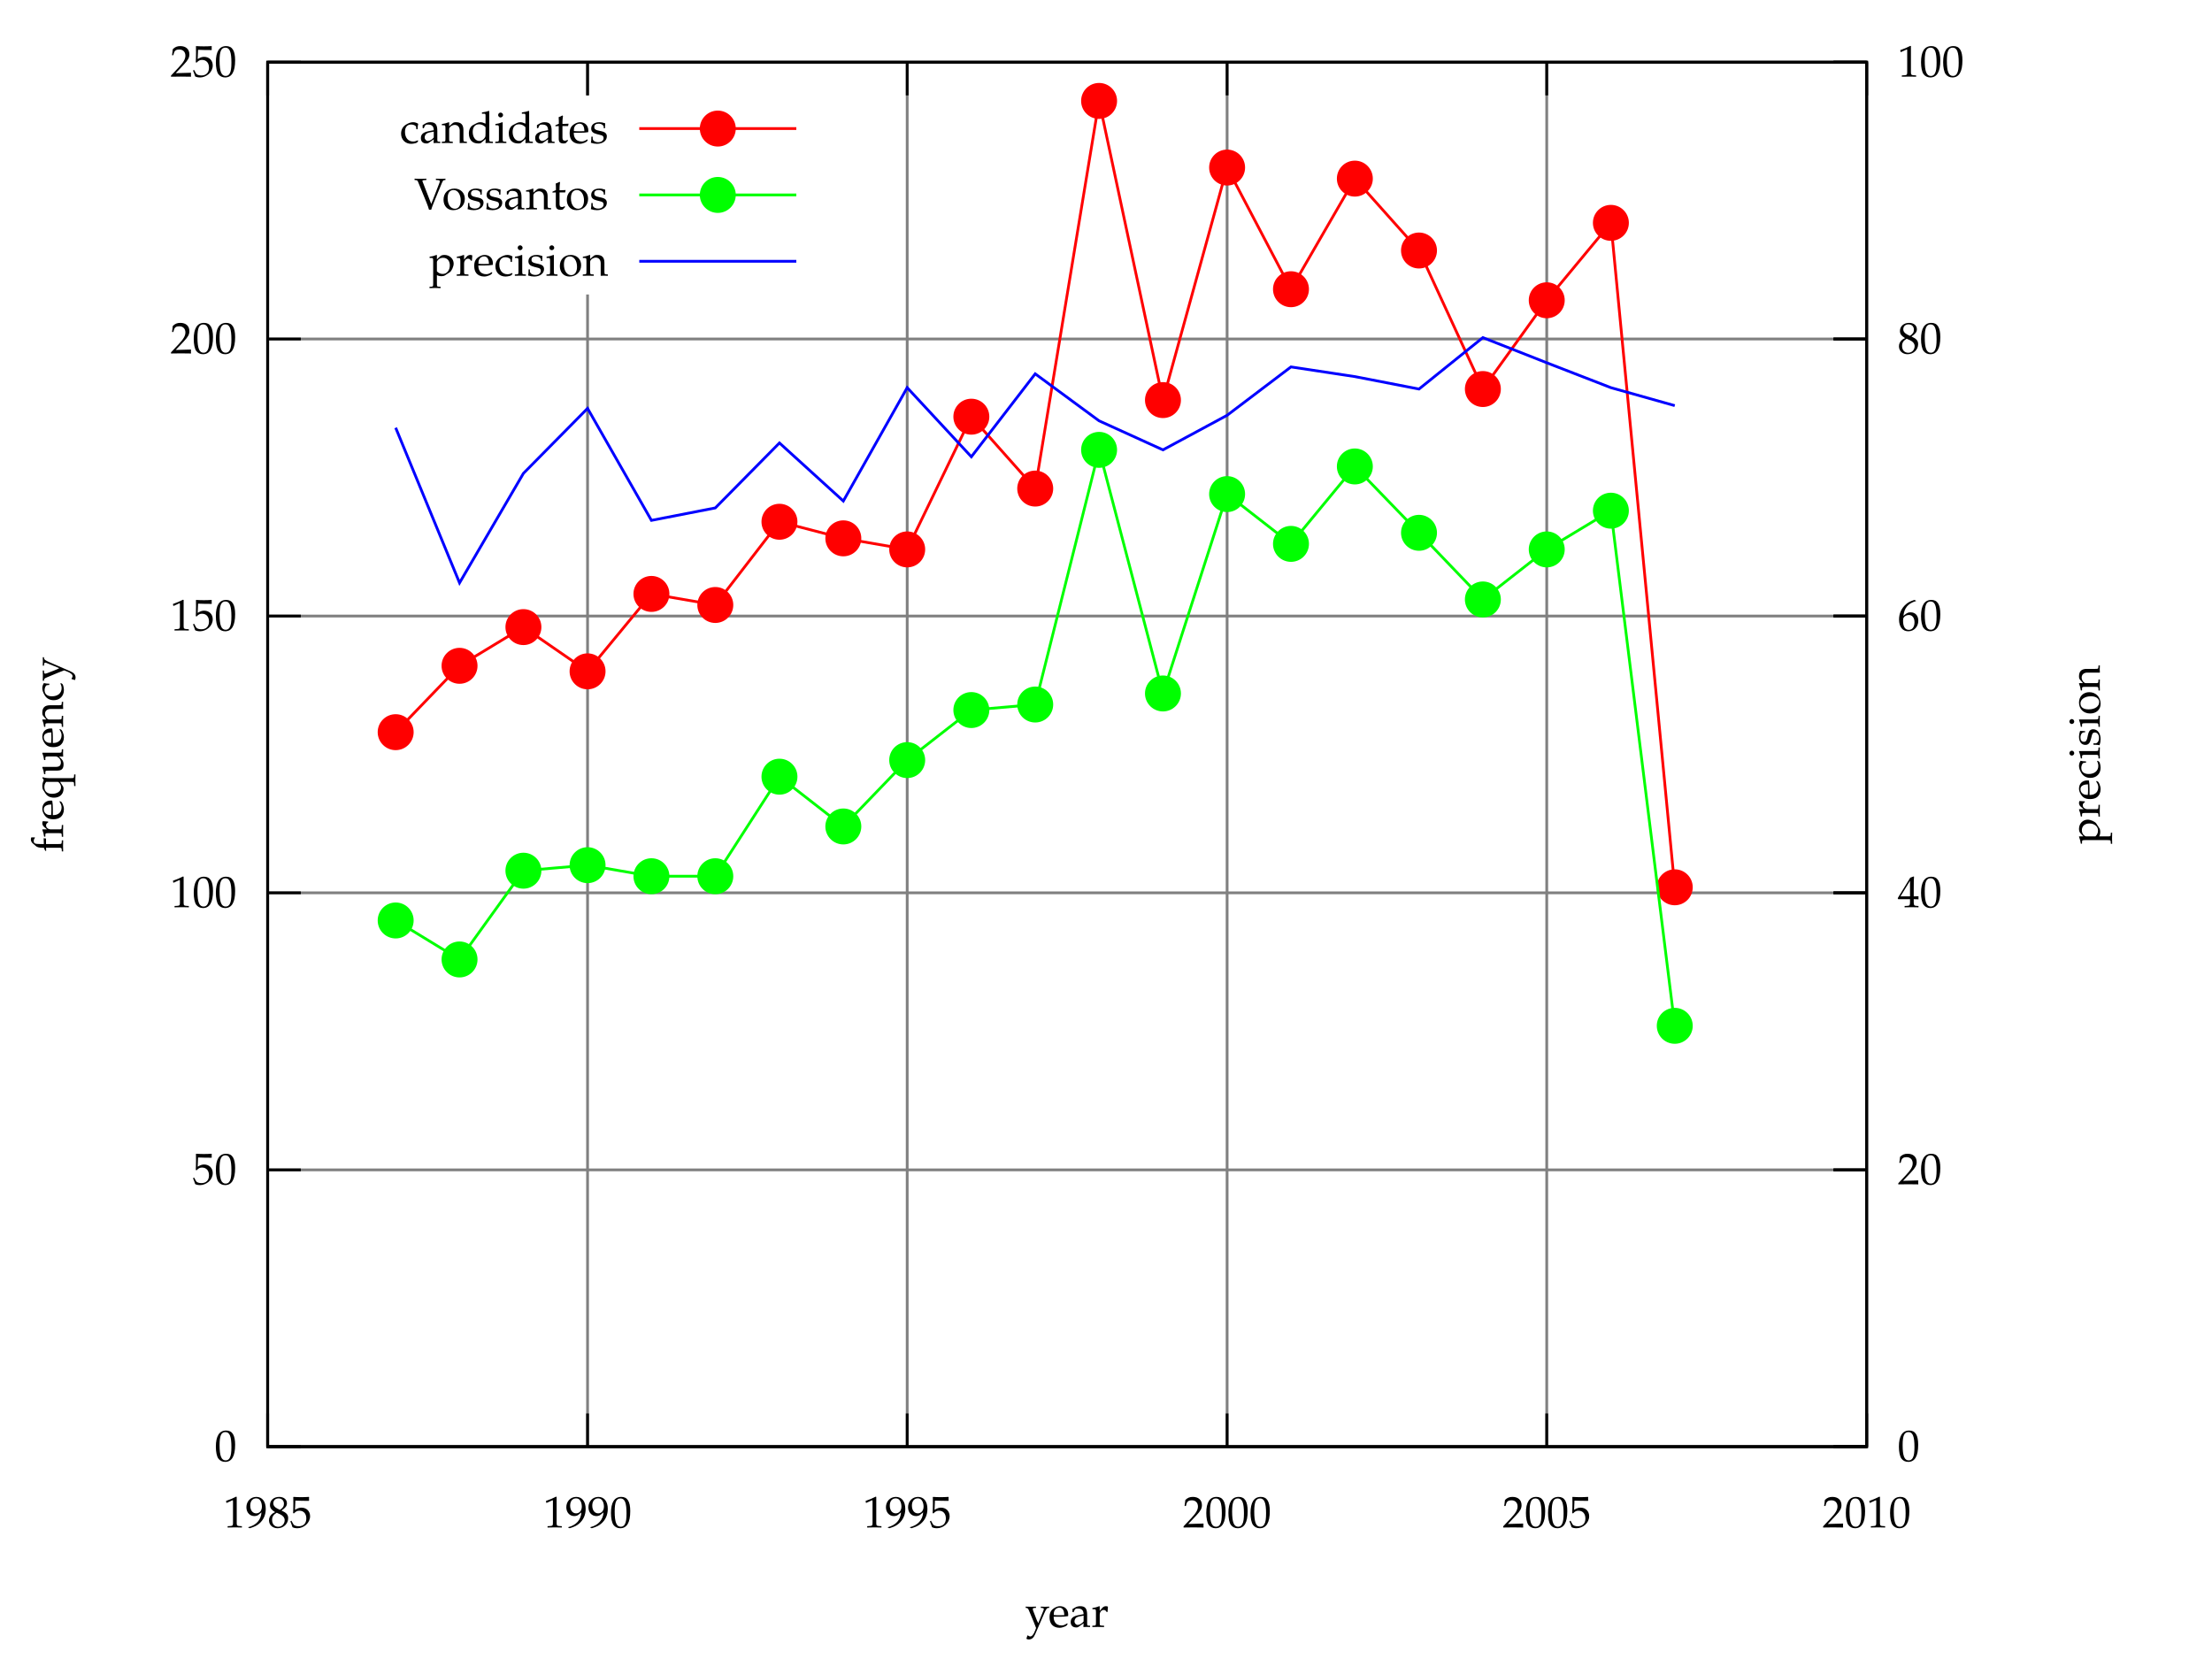
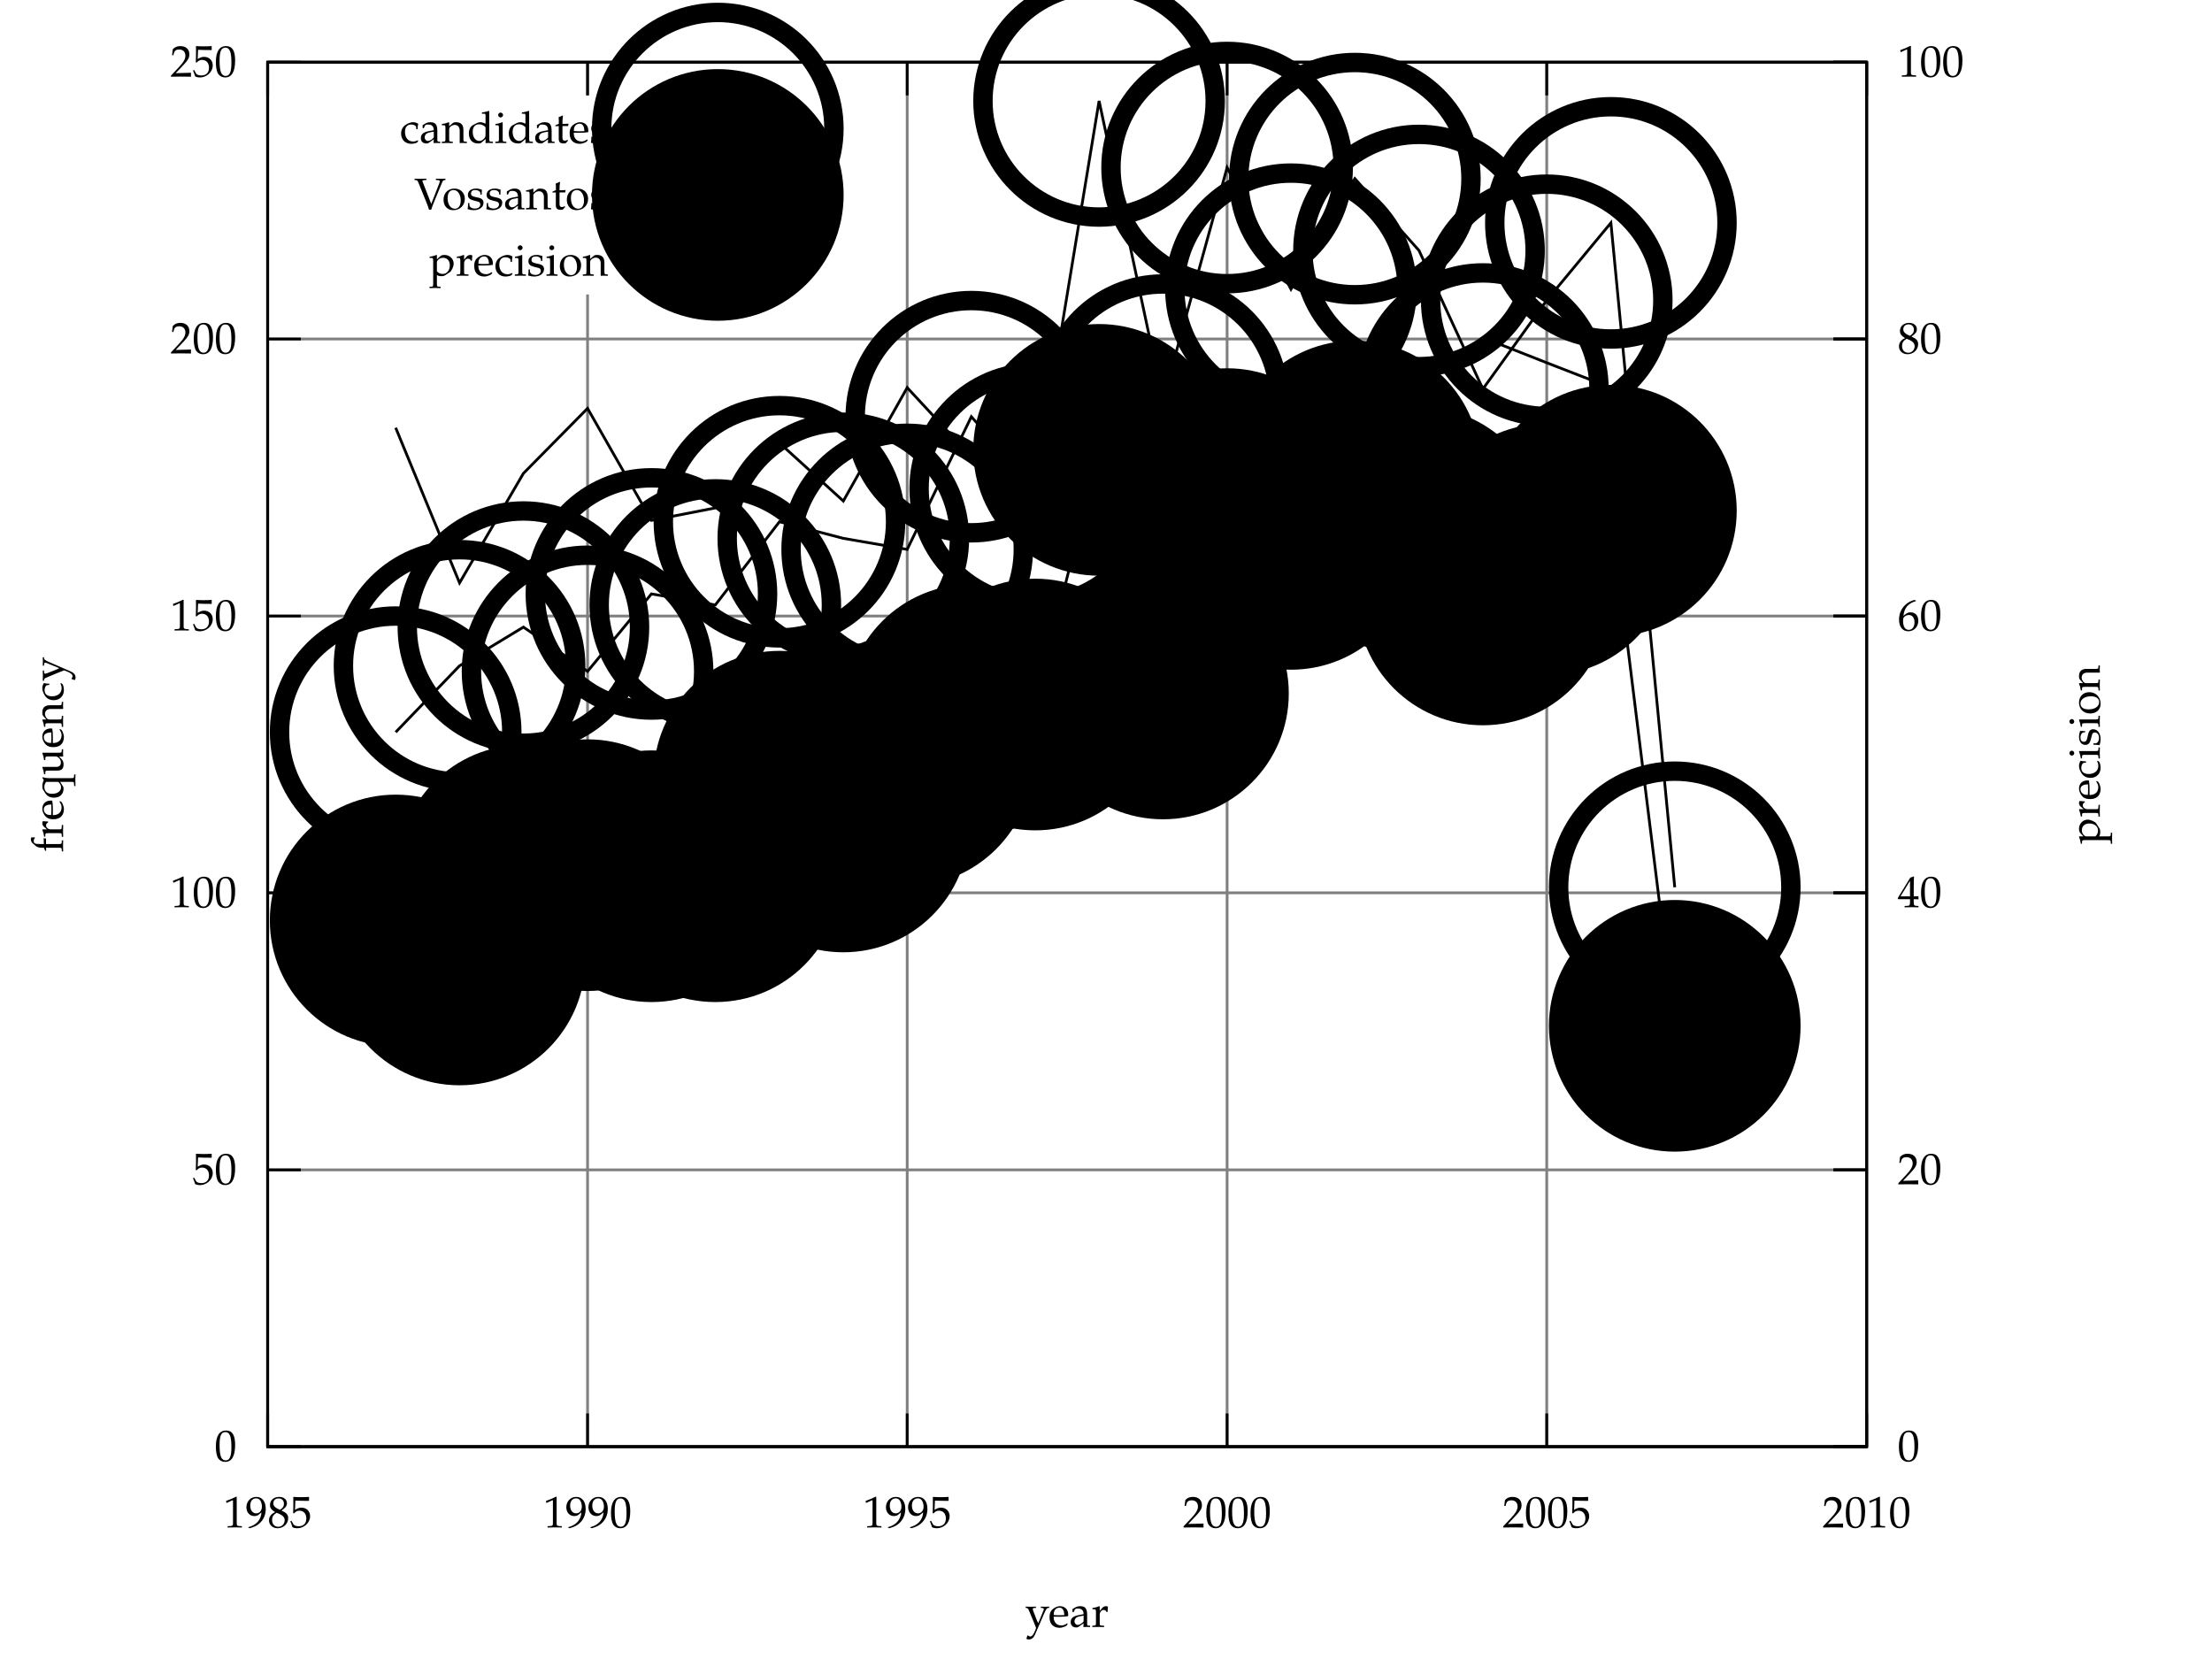
<svg xmlns="http://www.w3.org/2000/svg" xmlns:xlink="http://www.w3.org/1999/xlink" viewBox="0 0 800 600">
  <g id="gnuplot_canvas">
    <rect x="0" y="0" width="800" height="600" fill="none" />
    <defs>
      <circle id="gpDot" r="0.5" stroke-width="0.5" />
      <path id="gpPt0" stroke-width="0.167" stroke="currentColor" d="M-1,0 h2 M0,-1 v2" />
      <path id="gpPt1" stroke-width="0.167" stroke="currentColor" d="M-1,-1 L1,1 M1,-1 L-1,1" />
      <path id="gpPt2" stroke-width="0.167" stroke="currentColor" d="M-1,0 L1,0 M0,-1 L0,1 M-1,-1 L1,1 M-1,1 L1,-1" />
      <rect id="gpPt3" stroke-width="0.167" stroke="currentColor" x="-1" y="-1" width="2" height="2" />
      <rect id="gpPt4" stroke-width="0.167" stroke="currentColor" fill="currentColor" x="-1" y="-1" width="2" height="2" />
      <circle id="gpPt5" stroke-width="0.167" stroke="currentColor" cx="0" cy="0" r="1" />
      <use xlink:href="#gpPt5" id="gpPt6" fill="currentColor" stroke="none" />
      <path id="gpPt7" stroke-width="0.167" stroke="currentColor" d="M0,-1.33 L-1.33,0.67 L1.33,0.67 z" />
      <use xlink:href="#gpPt7" id="gpPt8" fill="currentColor" stroke="none" />
      <use xlink:href="#gpPt7" id="gpPt9" stroke="currentColor" transform="rotate(180)" />
      <use xlink:href="#gpPt9" id="gpPt10" fill="currentColor" stroke="none" />
      <use xlink:href="#gpPt3" id="gpPt11" stroke="currentColor" transform="rotate(45)" />
      <use xlink:href="#gpPt11" id="gpPt12" fill="currentColor" stroke="none" />
      <path id="gpPt13" stroke-width="0.167" stroke="currentColor" d="M0,1.330 L1.265,0.411 L0.782,-1.067 L-0.782,-1.076 L-1.265,0.411 z" />
      <use xlink:href="#gpPt13" id="gpPt14" fill="currentColor" stroke="none" />
      <filter id="textbox" filterUnits="objectBoundingBox" x="0" y="0" height="1" width="1">
        <feFlood flood-color="white" flood-opacity="1" result="bgnd" />
        <feComposite in="SourceGraphic" in2="bgnd" operator="atop" />
      </filter>
      <filter id="greybox" filterUnits="objectBoundingBox" x="0" y="0" height="1" width="1">
        <feFlood flood-color="lightgrey" flood-opacity="1" result="grey" />
        <feComposite in="SourceGraphic" in2="grey" operator="atop" />
      </filter>
    </defs>
    <g fill="none" color="white" stroke="black" stroke-width="1.00" stroke-linecap="butt" stroke-linejoin="miter">
</g>
    <g fill="none" color="black" stroke="currentColor" stroke-width="1.00" stroke-linecap="butt" stroke-linejoin="miter">
</g>
    <g fill="none" color="black" stroke="currentColor" stroke-width="1.00" stroke-linecap="butt" stroke-linejoin="miter">
      <path stroke="gray" class="gridline" d="M96.8,523.2 L675.1,523.2  " />
    </g>
    <g fill="none" color="black" stroke="currentColor" stroke-width="1.00" stroke-linecap="butt" stroke-linejoin="miter">
      <path stroke="black" d="M96.8,523.2 L108.8,523.2 M675.1,523.2 L663.1,523.2  " />
      <g transform="translate(85.6,528.4)" stroke="none" fill="black" font-family="Palatino Linotype, Book Antiqua, Palatino, FreeSerif, serif" font-size="16.00" text-anchor="end">
        <text>
          <tspan font-family="Palatino Linotype, Book Antiqua, Palatino, FreeSerif, serif"> 0</tspan>
        </text>
      </g>
    </g>
    <g fill="none" color="black" stroke="currentColor" stroke-width="1.00" stroke-linecap="butt" stroke-linejoin="miter">
</g>
    <g fill="none" color="black" stroke="currentColor" stroke-width="1.00" stroke-linecap="butt" stroke-linejoin="miter">
      <path stroke="gray" class="gridline" d="M96.8,423.1 L675.1,423.1  " />
    </g>
    <g fill="none" color="black" stroke="currentColor" stroke-width="1.00" stroke-linecap="butt" stroke-linejoin="miter">
      <path stroke="black" d="M96.8,423.1 L108.8,423.1 M675.1,423.1 L663.1,423.1  " />
      <g transform="translate(85.6,428.3)" stroke="none" fill="black" font-family="Palatino Linotype, Book Antiqua, Palatino, FreeSerif, serif" font-size="16.00" text-anchor="end">
        <text>
          <tspan font-family="Palatino Linotype, Book Antiqua, Palatino, FreeSerif, serif"> 50</tspan>
        </text>
      </g>
    </g>
    <g fill="none" color="black" stroke="currentColor" stroke-width="1.00" stroke-linecap="butt" stroke-linejoin="miter">
</g>
    <g fill="none" color="black" stroke="currentColor" stroke-width="1.00" stroke-linecap="butt" stroke-linejoin="miter">
      <path stroke="gray" class="gridline" d="M96.8,322.9 L675.1,322.9  " />
    </g>
    <g fill="none" color="black" stroke="currentColor" stroke-width="1.00" stroke-linecap="butt" stroke-linejoin="miter">
      <path stroke="black" d="M96.8,322.9 L108.8,322.9 M675.1,322.9 L663.1,322.9  " />
      <g transform="translate(85.6,328.1)" stroke="none" fill="black" font-family="Palatino Linotype, Book Antiqua, Palatino, FreeSerif, serif" font-size="16.00" text-anchor="end">
        <text>
          <tspan font-family="Palatino Linotype, Book Antiqua, Palatino, FreeSerif, serif"> 100</tspan>
        </text>
      </g>
    </g>
    <g fill="none" color="black" stroke="currentColor" stroke-width="1.00" stroke-linecap="butt" stroke-linejoin="miter">
</g>
    <g fill="none" color="black" stroke="currentColor" stroke-width="1.00" stroke-linecap="butt" stroke-linejoin="miter">
      <path stroke="gray" class="gridline" d="M96.8,222.8 L675.1,222.8  " />
    </g>
    <g fill="none" color="black" stroke="currentColor" stroke-width="1.00" stroke-linecap="butt" stroke-linejoin="miter">
      <path stroke="black" d="M96.8,222.8 L108.8,222.8 M675.1,222.8 L663.1,222.8  " />
      <g transform="translate(85.6,228.0)" stroke="none" fill="black" font-family="Palatino Linotype, Book Antiqua, Palatino, FreeSerif, serif" font-size="16.00" text-anchor="end">
        <text>
          <tspan font-family="Palatino Linotype, Book Antiqua, Palatino, FreeSerif, serif"> 150</tspan>
        </text>
      </g>
    </g>
    <g fill="none" color="black" stroke="currentColor" stroke-width="1.00" stroke-linecap="butt" stroke-linejoin="miter">
</g>
    <g fill="none" color="black" stroke="currentColor" stroke-width="1.00" stroke-linecap="butt" stroke-linejoin="miter">
      <path stroke="gray" class="gridline" d="M96.8,122.6 L675.1,122.6  " />
    </g>
    <g fill="none" color="black" stroke="currentColor" stroke-width="1.00" stroke-linecap="butt" stroke-linejoin="miter">
      <path stroke="black" d="M96.8,122.6 L108.8,122.6 M675.1,122.6 L663.1,122.6  " />
      <g transform="translate(85.6,127.8)" stroke="none" fill="black" font-family="Palatino Linotype, Book Antiqua, Palatino, FreeSerif, serif" font-size="16.00" text-anchor="end">
        <text>
          <tspan font-family="Palatino Linotype, Book Antiqua, Palatino, FreeSerif, serif"> 200</tspan>
        </text>
      </g>
    </g>
    <g fill="none" color="black" stroke="currentColor" stroke-width="1.00" stroke-linecap="butt" stroke-linejoin="miter">
</g>
    <g fill="none" color="black" stroke="currentColor" stroke-width="1.00" stroke-linecap="butt" stroke-linejoin="miter">
      <path stroke="gray" class="gridline" d="M96.8,22.5 L675.1,22.5  " />
    </g>
    <g fill="none" color="black" stroke="currentColor" stroke-width="1.00" stroke-linecap="butt" stroke-linejoin="miter">
      <path stroke="black" d="M96.8,22.5 L108.8,22.5 M675.1,22.5 L663.1,22.5  " />
      <g transform="translate(85.6,27.7)" stroke="none" fill="black" font-family="Palatino Linotype, Book Antiqua, Palatino, FreeSerif, serif" font-size="16.00" text-anchor="end">
        <text>
          <tspan font-family="Palatino Linotype, Book Antiqua, Palatino, FreeSerif, serif"> 250</tspan>
        </text>
      </g>
    </g>
    <g fill="none" color="black" stroke="currentColor" stroke-width="1.00" stroke-linecap="butt" stroke-linejoin="miter">
</g>
    <g fill="none" color="black" stroke="currentColor" stroke-width="1.00" stroke-linecap="butt" stroke-linejoin="miter">
      <path stroke="gray" class="gridline" d="M96.8,523.2 L96.8,22.5  " />
    </g>
    <g fill="none" color="black" stroke="currentColor" stroke-width="1.00" stroke-linecap="butt" stroke-linejoin="miter">
      <path stroke="black" d="M96.8,523.2 L96.8,511.2 M96.8,22.5 L96.8,34.5  " />
      <g transform="translate(96.8,552.4)" stroke="none" fill="black" font-family="Palatino Linotype, Book Antiqua, Palatino, FreeSerif, serif" font-size="16.00" text-anchor="middle">
        <text>
          <tspan font-family="Palatino Linotype, Book Antiqua, Palatino, FreeSerif, serif"> 1985</tspan>
        </text>
      </g>
    </g>
    <g fill="none" color="black" stroke="currentColor" stroke-width="1.00" stroke-linecap="butt" stroke-linejoin="miter">
</g>
    <g fill="none" color="black" stroke="currentColor" stroke-width="1.00" stroke-linecap="butt" stroke-linejoin="miter">
      <path stroke="gray" class="gridline" d="M212.5,523.2 L212.5,106.5 M212.5,34.5 L212.5,22.5  " />
    </g>
    <g fill="none" color="black" stroke="currentColor" stroke-width="1.00" stroke-linecap="butt" stroke-linejoin="miter">
      <path stroke="black" d="M212.5,523.2 L212.5,511.2 M212.5,22.5 L212.5,34.5  " />
      <g transform="translate(212.5,552.4)" stroke="none" fill="black" font-family="Palatino Linotype, Book Antiqua, Palatino, FreeSerif, serif" font-size="16.00" text-anchor="middle">
        <text>
          <tspan font-family="Palatino Linotype, Book Antiqua, Palatino, FreeSerif, serif"> 1990</tspan>
        </text>
      </g>
    </g>
    <g fill="none" color="black" stroke="currentColor" stroke-width="1.00" stroke-linecap="butt" stroke-linejoin="miter">
</g>
    <g fill="none" color="black" stroke="currentColor" stroke-width="1.00" stroke-linecap="butt" stroke-linejoin="miter">
      <path stroke="gray" class="gridline" d="M328.1,523.2 L328.1,22.5  " />
    </g>
    <g fill="none" color="black" stroke="currentColor" stroke-width="1.00" stroke-linecap="butt" stroke-linejoin="miter">
      <path stroke="black" d="M328.1,523.2 L328.1,511.2 M328.1,22.5 L328.1,34.5  " />
      <g transform="translate(328.1,552.4)" stroke="none" fill="black" font-family="Palatino Linotype, Book Antiqua, Palatino, FreeSerif, serif" font-size="16.00" text-anchor="middle">
        <text>
          <tspan font-family="Palatino Linotype, Book Antiqua, Palatino, FreeSerif, serif"> 1995</tspan>
        </text>
      </g>
    </g>
    <g fill="none" color="black" stroke="currentColor" stroke-width="1.00" stroke-linecap="butt" stroke-linejoin="miter">
</g>
    <g fill="none" color="black" stroke="currentColor" stroke-width="1.00" stroke-linecap="butt" stroke-linejoin="miter">
      <path stroke="gray" class="gridline" d="M443.8,523.2 L443.8,22.5  " />
    </g>
    <g fill="none" color="black" stroke="currentColor" stroke-width="1.00" stroke-linecap="butt" stroke-linejoin="miter">
      <path stroke="black" d="M443.8,523.2 L443.8,511.2 M443.8,22.5 L443.8,34.5  " />
      <g transform="translate(443.8,552.4)" stroke="none" fill="black" font-family="Palatino Linotype, Book Antiqua, Palatino, FreeSerif, serif" font-size="16.00" text-anchor="middle">
        <text>
          <tspan font-family="Palatino Linotype, Book Antiqua, Palatino, FreeSerif, serif"> 2000</tspan>
        </text>
      </g>
    </g>
    <g fill="none" color="black" stroke="currentColor" stroke-width="1.00" stroke-linecap="butt" stroke-linejoin="miter">
</g>
    <g fill="none" color="black" stroke="currentColor" stroke-width="1.00" stroke-linecap="butt" stroke-linejoin="miter">
      <path stroke="gray" class="gridline" d="M559.4,523.2 L559.4,22.5  " />
    </g>
    <g fill="none" color="black" stroke="currentColor" stroke-width="1.00" stroke-linecap="butt" stroke-linejoin="miter">
      <path stroke="black" d="M559.4,523.2 L559.4,511.2 M559.4,22.5 L559.4,34.5  " />
      <g transform="translate(559.4,552.4)" stroke="none" fill="black" font-family="Palatino Linotype, Book Antiqua, Palatino, FreeSerif, serif" font-size="16.00" text-anchor="middle">
        <text>
          <tspan font-family="Palatino Linotype, Book Antiqua, Palatino, FreeSerif, serif"> 2005</tspan>
        </text>
      </g>
    </g>
    <g fill="none" color="black" stroke="currentColor" stroke-width="1.00" stroke-linecap="butt" stroke-linejoin="miter">
</g>
    <g fill="none" color="black" stroke="currentColor" stroke-width="1.00" stroke-linecap="butt" stroke-linejoin="miter">
      <path stroke="gray" class="gridline" d="M675.1,523.2 L675.1,22.5  " />
    </g>
    <g fill="none" color="black" stroke="currentColor" stroke-width="1.00" stroke-linecap="butt" stroke-linejoin="miter">
      <path stroke="black" d="M675.1,523.2 L675.1,511.2 M675.1,22.5 L675.1,34.5  " />
      <g transform="translate(675.1,552.4)" stroke="none" fill="black" font-family="Palatino Linotype, Book Antiqua, Palatino, FreeSerif, serif" font-size="16.00" text-anchor="middle">
        <text>
          <tspan font-family="Palatino Linotype, Book Antiqua, Palatino, FreeSerif, serif"> 2010</tspan>
        </text>
      </g>
    </g>
    <g fill="none" color="black" stroke="currentColor" stroke-width="1.00" stroke-linecap="butt" stroke-linejoin="miter">
      <path stroke="black" d="M675.1,523.2 L663.1,523.2  " />
      <g transform="translate(686.3,528.4)" stroke="none" fill="black" font-family="Palatino Linotype, Book Antiqua, Palatino, FreeSerif, serif" font-size="16.00" text-anchor="start">
        <text>
          <tspan font-family="Palatino Linotype, Book Antiqua, Palatino, FreeSerif, serif"> 0</tspan>
        </text>
      </g>
    </g>
    <g fill="none" color="black" stroke="currentColor" stroke-width="1.00" stroke-linecap="butt" stroke-linejoin="miter">
      <path stroke="black" d="M675.1,423.1 L663.1,423.1  " />
      <g transform="translate(686.3,428.3)" stroke="none" fill="black" font-family="Palatino Linotype, Book Antiqua, Palatino, FreeSerif, serif" font-size="16.00" text-anchor="start">
        <text>
          <tspan font-family="Palatino Linotype, Book Antiqua, Palatino, FreeSerif, serif"> 20</tspan>
        </text>
      </g>
    </g>
    <g fill="none" color="black" stroke="currentColor" stroke-width="1.00" stroke-linecap="butt" stroke-linejoin="miter">
      <path stroke="black" d="M675.1,322.9 L663.1,322.9  " />
      <g transform="translate(686.3,328.1)" stroke="none" fill="black" font-family="Palatino Linotype, Book Antiqua, Palatino, FreeSerif, serif" font-size="16.00" text-anchor="start">
        <text>
          <tspan font-family="Palatino Linotype, Book Antiqua, Palatino, FreeSerif, serif"> 40</tspan>
        </text>
      </g>
    </g>
    <g fill="none" color="black" stroke="currentColor" stroke-width="1.00" stroke-linecap="butt" stroke-linejoin="miter">
      <path stroke="black" d="M675.1,222.8 L663.1,222.8  " />
      <g transform="translate(686.3,228.0)" stroke="none" fill="black" font-family="Palatino Linotype, Book Antiqua, Palatino, FreeSerif, serif" font-size="16.00" text-anchor="start">
        <text>
          <tspan font-family="Palatino Linotype, Book Antiqua, Palatino, FreeSerif, serif"> 60</tspan>
        </text>
      </g>
    </g>
    <g fill="none" color="black" stroke="currentColor" stroke-width="1.00" stroke-linecap="butt" stroke-linejoin="miter">
      <path stroke="black" d="M675.1,122.6 L663.1,122.6  " />
      <g transform="translate(686.3,127.8)" stroke="none" fill="black" font-family="Palatino Linotype, Book Antiqua, Palatino, FreeSerif, serif" font-size="16.00" text-anchor="start">
        <text>
          <tspan font-family="Palatino Linotype, Book Antiqua, Palatino, FreeSerif, serif"> 80</tspan>
        </text>
      </g>
    </g>
    <g fill="none" color="black" stroke="currentColor" stroke-width="1.00" stroke-linecap="butt" stroke-linejoin="miter">
      <path stroke="black" d="M675.1,22.5 L663.1,22.5  " />
      <g transform="translate(686.3,27.7)" stroke="none" fill="black" font-family="Palatino Linotype, Book Antiqua, Palatino, FreeSerif, serif" font-size="16.00" text-anchor="start">
        <text>
          <tspan font-family="Palatino Linotype, Book Antiqua, Palatino, FreeSerif, serif"> 100</tspan>
        </text>
      </g>
    </g>
    <g fill="none" color="black" stroke="currentColor" stroke-width="1.00" stroke-linecap="butt" stroke-linejoin="miter">
</g>
    <g fill="none" color="black" stroke="currentColor" stroke-width="1.00" stroke-linecap="butt" stroke-linejoin="miter">
      <path stroke="black" d="M96.8,22.5 L96.8,523.2 L675.1,523.2 L675.1,22.5 L96.8,22.5 Z  " />
    </g>
    <g fill="none" color="black" stroke="currentColor" stroke-width="1.00" stroke-linecap="butt" stroke-linejoin="miter">
      <g transform="translate(22.8,272.9) rotate(270)" stroke="none" fill="black" font-family="Palatino Linotype, Book Antiqua, Palatino, FreeSerif, serif" font-size="16.00" text-anchor="middle">
        <text>
          <tspan font-family="Palatino Linotype, Book Antiqua, Palatino, FreeSerif, serif">frequency</tspan>
        </text>
      </g>
    </g>
    <g fill="none" color="black" stroke="currentColor" stroke-width="1.00" stroke-linecap="butt" stroke-linejoin="miter">
      <g transform="translate(759.4,272.9) rotate(270)" stroke="none" fill="black" font-family="Palatino Linotype, Book Antiqua, Palatino, FreeSerif, serif" font-size="16.00" text-anchor="middle">
        <text>
          <tspan font-family="Palatino Linotype, Book Antiqua, Palatino, FreeSerif, serif">precision</tspan>
        </text>
      </g>
    </g>
    <g fill="none" color="black" stroke="currentColor" stroke-width="1.00" stroke-linecap="butt" stroke-linejoin="miter">
      <g transform="translate(385.9,588.4)" stroke="none" fill="black" font-family="Palatino Linotype, Book Antiqua, Palatino, FreeSerif, serif" font-size="16.00" text-anchor="middle">
        <text>
          <tspan font-family="Palatino Linotype, Book Antiqua, Palatino, FreeSerif, serif">year</tspan>
        </text>
      </g>
    </g>
    <g fill="none" color="black" stroke="currentColor" stroke-width="1.00" stroke-linecap="butt" stroke-linejoin="miter">
</g>
    <g id="gnuplot_plot_1">
      <g fill="none" color="black" stroke="currentColor" stroke-width="1.00" stroke-linecap="butt" stroke-linejoin="miter">
        <g transform="translate(220.0,51.7)" stroke="none" fill="black" font-family="Palatino Linotype, Book Antiqua, Palatino, FreeSerif, serif" font-size="16.00" text-anchor="end">
          <text>
            <tspan font-family="Palatino Linotype, Book Antiqua, Palatino, FreeSerif, serif">candidates</tspan>
          </text>
        </g>
      </g>
      <g fill="none" color="black" stroke="currentColor" stroke-width="1.00" stroke-linecap="butt" stroke-linejoin="miter">
-         <path stroke="rgb(255,   0,   0)" d="M231.2,46.5 L288.0,46.5 M143.1,264.8 L166.2,240.8 L189.3,226.8 L212.5,242.8 L235.6,214.8 L258.7,218.8   L281.9,188.7 L305.0,194.7 L328.1,198.7 L351.3,150.7 L374.4,176.7 L397.5,36.5 L420.6,144.7 L443.8,60.6   L466.9,104.6 L490.0,64.6 L513.2,90.6 L536.3,140.7 L559.4,108.6 L582.6,80.6 L605.7,320.9  " />
-         <use xlink:href="#gpPt6" transform="translate(143.1,264.8) scale(6.00)" color="rgb(255,   0,   0)" />
-         <use xlink:href="#gpPt6" transform="translate(166.2,240.8) scale(6.00)" color="rgb(255,   0,   0)" />
-         <use xlink:href="#gpPt6" transform="translate(189.3,226.8) scale(6.00)" color="rgb(255,   0,   0)" />
-         <use xlink:href="#gpPt6" transform="translate(212.5,242.8) scale(6.00)" color="rgb(255,   0,   0)" />
-         <use xlink:href="#gpPt6" transform="translate(235.6,214.8) scale(6.00)" color="rgb(255,   0,   0)" />
-         <use xlink:href="#gpPt6" transform="translate(258.7,218.8) scale(6.00)" color="rgb(255,   0,   0)" />
-         <use xlink:href="#gpPt6" transform="translate(281.9,188.7) scale(6.00)" color="rgb(255,   0,   0)" />
-         <use xlink:href="#gpPt6" transform="translate(305.0,194.7) scale(6.00)" color="rgb(255,   0,   0)" />
-         <use xlink:href="#gpPt6" transform="translate(328.1,198.7) scale(6.00)" color="rgb(255,   0,   0)" />
-         <use xlink:href="#gpPt6" transform="translate(351.3,150.7) scale(6.00)" color="rgb(255,   0,   0)" />
-         <use xlink:href="#gpPt6" transform="translate(374.4,176.7) scale(6.00)" color="rgb(255,   0,   0)" />
-         <use xlink:href="#gpPt6" transform="translate(397.5,36.5) scale(6.00)" color="rgb(255,   0,   0)" />
-         <use xlink:href="#gpPt6" transform="translate(420.6,144.7) scale(6.00)" color="rgb(255,   0,   0)" />
-         <use xlink:href="#gpPt6" transform="translate(443.8,60.6) scale(6.00)" color="rgb(255,   0,   0)" />
-         <use xlink:href="#gpPt6" transform="translate(466.9,104.6) scale(6.00)" color="rgb(255,   0,   0)" />
-         <use xlink:href="#gpPt6" transform="translate(490.0,64.6) scale(6.00)" color="rgb(255,   0,   0)" />
-         <use xlink:href="#gpPt6" transform="translate(513.2,90.6) scale(6.00)" color="rgb(255,   0,   0)" />
-         <use xlink:href="#gpPt6" transform="translate(536.3,140.7) scale(6.00)" color="rgb(255,   0,   0)" />
-         <use xlink:href="#gpPt6" transform="translate(559.4,108.6) scale(6.00)" color="rgb(255,   0,   0)" />
-         <use xlink:href="#gpPt6" transform="translate(582.6,80.6) scale(6.00)" color="rgb(255,   0,   0)" />
-         <use xlink:href="#gpPt6" transform="translate(605.7,320.9) scale(6.00)" color="rgb(255,   0,   0)" />
-         <use xlink:href="#gpPt6" transform="translate(259.6,46.5) scale(6.00)" color="rgb(255,   0,   0)" />
+         <path stroke="rgb(  0,   0,   0)" d="M231.2,46.5 L288.0,46.5 M143.1,264.8 L166.2,240.8 L189.3,226.8 L212.5,242.8 L235.6,214.8 L258.7,218.8   L281.9,188.7 L305.0,194.7 L328.1,198.7 L351.3,150.7 L374.4,176.7 L397.5,36.5 L420.6,144.7 L443.8,60.6   L466.9,104.6 L490.0,64.6 L513.2,90.6 L536.3,140.7 L559.4,108.6 L582.6,80.6 L605.7,320.9  " />
+         <use xlink:href="#gpPt5" transform="translate(143.1,264.8) scale(42.00)" color="rgb(  0,   0,   0)" />
+         <use xlink:href="#gpPt5" transform="translate(166.2,240.8) scale(42.00)" color="rgb(  0,   0,   0)" />
+         <use xlink:href="#gpPt5" transform="translate(189.3,226.8) scale(42.00)" color="rgb(  0,   0,   0)" />
+         <use xlink:href="#gpPt5" transform="translate(212.5,242.8) scale(42.00)" color="rgb(  0,   0,   0)" />
+         <use xlink:href="#gpPt5" transform="translate(235.6,214.8) scale(42.00)" color="rgb(  0,   0,   0)" />
+         <use xlink:href="#gpPt5" transform="translate(258.7,218.8) scale(42.00)" color="rgb(  0,   0,   0)" />
+         <use xlink:href="#gpPt5" transform="translate(281.9,188.7) scale(42.00)" color="rgb(  0,   0,   0)" />
+         <use xlink:href="#gpPt5" transform="translate(305.0,194.7) scale(42.00)" color="rgb(  0,   0,   0)" />
+         <use xlink:href="#gpPt5" transform="translate(328.1,198.7) scale(42.00)" color="rgb(  0,   0,   0)" />
+         <use xlink:href="#gpPt5" transform="translate(351.3,150.7) scale(42.00)" color="rgb(  0,   0,   0)" />
+         <use xlink:href="#gpPt5" transform="translate(374.4,176.7) scale(42.00)" color="rgb(  0,   0,   0)" />
+         <use xlink:href="#gpPt5" transform="translate(397.5,36.5) scale(42.00)" color="rgb(  0,   0,   0)" />
+         <use xlink:href="#gpPt5" transform="translate(420.6,144.7) scale(42.00)" color="rgb(  0,   0,   0)" />
+         <use xlink:href="#gpPt5" transform="translate(443.8,60.6) scale(42.00)" color="rgb(  0,   0,   0)" />
+         <use xlink:href="#gpPt5" transform="translate(466.9,104.6) scale(42.00)" color="rgb(  0,   0,   0)" />
+         <use xlink:href="#gpPt5" transform="translate(490.0,64.6) scale(42.00)" color="rgb(  0,   0,   0)" />
+         <use xlink:href="#gpPt5" transform="translate(513.2,90.6) scale(42.00)" color="rgb(  0,   0,   0)" />
+         <use xlink:href="#gpPt5" transform="translate(536.3,140.7) scale(42.00)" color="rgb(  0,   0,   0)" />
+         <use xlink:href="#gpPt5" transform="translate(559.4,108.6) scale(42.00)" color="rgb(  0,   0,   0)" />
+         <use xlink:href="#gpPt5" transform="translate(582.6,80.6) scale(42.00)" color="rgb(  0,   0,   0)" />
+         <use xlink:href="#gpPt5" transform="translate(605.7,320.9) scale(42.00)" color="rgb(  0,   0,   0)" />
+         <use xlink:href="#gpPt5" transform="translate(259.6,46.5) scale(42.00)" color="rgb(  0,   0,   0)" />
      </g>
    </g>
    <g id="gnuplot_plot_2">
      <g fill="none" color="black" stroke="currentColor" stroke-width="1.00" stroke-linecap="butt" stroke-linejoin="miter">
        <g transform="translate(220.0,75.7)" stroke="none" fill="black" font-family="Palatino Linotype, Book Antiqua, Palatino, FreeSerif, serif" font-size="16.00" text-anchor="end">
          <text>
            <tspan font-family="Palatino Linotype, Book Antiqua, Palatino, FreeSerif, serif">Vossantos</tspan>
          </text>
        </g>
      </g>
      <g fill="none" color="black" stroke="currentColor" stroke-width="1.00" stroke-linecap="butt" stroke-linejoin="miter">
-         <path stroke="rgb(  0, 255,   0)" d="M231.2,70.5 L288.0,70.5 M143.1,332.9 L166.2,347.0 L189.3,314.9 L212.5,312.9 L235.6,316.9 L258.7,316.9   L281.9,280.9 L305.0,298.9 L328.1,274.9 L351.3,256.8 L374.4,254.8 L397.5,162.7 L420.6,250.8 L443.8,178.7   L466.9,196.7 L490.0,168.7 L513.2,192.7 L536.3,216.8 L559.4,198.7 L582.6,184.7 L605.7,371.0  " />
-         <use xlink:href="#gpPt6" transform="translate(143.1,332.9) scale(6.00)" color="rgb(  0, 255,   0)" />
-         <use xlink:href="#gpPt6" transform="translate(166.2,347.0) scale(6.00)" color="rgb(  0, 255,   0)" />
-         <use xlink:href="#gpPt6" transform="translate(189.3,314.9) scale(6.00)" color="rgb(  0, 255,   0)" />
-         <use xlink:href="#gpPt6" transform="translate(212.5,312.9) scale(6.00)" color="rgb(  0, 255,   0)" />
-         <use xlink:href="#gpPt6" transform="translate(235.6,316.9) scale(6.00)" color="rgb(  0, 255,   0)" />
-         <use xlink:href="#gpPt6" transform="translate(258.7,316.9) scale(6.00)" color="rgb(  0, 255,   0)" />
-         <use xlink:href="#gpPt6" transform="translate(281.9,280.9) scale(6.00)" color="rgb(  0, 255,   0)" />
-         <use xlink:href="#gpPt6" transform="translate(305.0,298.9) scale(6.00)" color="rgb(  0, 255,   0)" />
-         <use xlink:href="#gpPt6" transform="translate(328.1,274.9) scale(6.00)" color="rgb(  0, 255,   0)" />
-         <use xlink:href="#gpPt6" transform="translate(351.3,256.8) scale(6.00)" color="rgb(  0, 255,   0)" />
-         <use xlink:href="#gpPt6" transform="translate(374.4,254.8) scale(6.00)" color="rgb(  0, 255,   0)" />
-         <use xlink:href="#gpPt6" transform="translate(397.5,162.7) scale(6.00)" color="rgb(  0, 255,   0)" />
-         <use xlink:href="#gpPt6" transform="translate(420.6,250.8) scale(6.00)" color="rgb(  0, 255,   0)" />
-         <use xlink:href="#gpPt6" transform="translate(443.8,178.7) scale(6.00)" color="rgb(  0, 255,   0)" />
-         <use xlink:href="#gpPt6" transform="translate(466.9,196.7) scale(6.00)" color="rgb(  0, 255,   0)" />
-         <use xlink:href="#gpPt6" transform="translate(490.0,168.7) scale(6.00)" color="rgb(  0, 255,   0)" />
-         <use xlink:href="#gpPt6" transform="translate(513.2,192.7) scale(6.00)" color="rgb(  0, 255,   0)" />
-         <use xlink:href="#gpPt6" transform="translate(536.3,216.8) scale(6.00)" color="rgb(  0, 255,   0)" />
-         <use xlink:href="#gpPt6" transform="translate(559.4,198.7) scale(6.00)" color="rgb(  0, 255,   0)" />
-         <use xlink:href="#gpPt6" transform="translate(582.6,184.7) scale(6.00)" color="rgb(  0, 255,   0)" />
-         <use xlink:href="#gpPt6" transform="translate(605.7,371.0) scale(6.00)" color="rgb(  0, 255,   0)" />
-         <use xlink:href="#gpPt6" transform="translate(259.6,70.5) scale(6.00)" color="rgb(  0, 255,   0)" />
+         <path stroke="rgb(  0,   0,   0)" d="M231.2,70.5 L288.0,70.5 M143.1,332.9 L166.2,347.0 L189.3,314.9 L212.5,312.9 L235.6,316.9 L258.7,316.9   L281.9,280.9 L305.0,298.9 L328.1,274.9 L351.3,256.8 L374.4,254.8 L397.5,162.7 L420.6,250.8 L443.8,178.7   L466.9,196.7 L490.0,168.7 L513.2,192.7 L536.3,216.8 L559.4,198.7 L582.6,184.7 L605.7,371.0  " />
+         <use xlink:href="#gpPt6" transform="translate(143.1,332.9) scale(42.00)" color="rgb(  0,   0,   0)" />
+         <use xlink:href="#gpPt6" transform="translate(166.2,347.0) scale(42.00)" color="rgb(  0,   0,   0)" />
+         <use xlink:href="#gpPt6" transform="translate(189.3,314.9) scale(42.00)" color="rgb(  0,   0,   0)" />
+         <use xlink:href="#gpPt6" transform="translate(212.5,312.9) scale(42.00)" color="rgb(  0,   0,   0)" />
+         <use xlink:href="#gpPt6" transform="translate(235.6,316.9) scale(42.00)" color="rgb(  0,   0,   0)" />
+         <use xlink:href="#gpPt6" transform="translate(258.7,316.9) scale(42.00)" color="rgb(  0,   0,   0)" />
+         <use xlink:href="#gpPt6" transform="translate(281.9,280.9) scale(42.00)" color="rgb(  0,   0,   0)" />
+         <use xlink:href="#gpPt6" transform="translate(305.0,298.9) scale(42.00)" color="rgb(  0,   0,   0)" />
+         <use xlink:href="#gpPt6" transform="translate(328.1,274.9) scale(42.00)" color="rgb(  0,   0,   0)" />
+         <use xlink:href="#gpPt6" transform="translate(351.3,256.8) scale(42.00)" color="rgb(  0,   0,   0)" />
+         <use xlink:href="#gpPt6" transform="translate(374.4,254.8) scale(42.00)" color="rgb(  0,   0,   0)" />
+         <use xlink:href="#gpPt6" transform="translate(397.5,162.7) scale(42.00)" color="rgb(  0,   0,   0)" />
+         <use xlink:href="#gpPt6" transform="translate(420.6,250.8) scale(42.00)" color="rgb(  0,   0,   0)" />
+         <use xlink:href="#gpPt6" transform="translate(443.8,178.7) scale(42.00)" color="rgb(  0,   0,   0)" />
+         <use xlink:href="#gpPt6" transform="translate(466.9,196.7) scale(42.00)" color="rgb(  0,   0,   0)" />
+         <use xlink:href="#gpPt6" transform="translate(490.0,168.7) scale(42.00)" color="rgb(  0,   0,   0)" />
+         <use xlink:href="#gpPt6" transform="translate(513.2,192.7) scale(42.00)" color="rgb(  0,   0,   0)" />
+         <use xlink:href="#gpPt6" transform="translate(536.3,216.8) scale(42.00)" color="rgb(  0,   0,   0)" />
+         <use xlink:href="#gpPt6" transform="translate(559.4,198.7) scale(42.00)" color="rgb(  0,   0,   0)" />
+         <use xlink:href="#gpPt6" transform="translate(582.6,184.7) scale(42.00)" color="rgb(  0,   0,   0)" />
+         <use xlink:href="#gpPt6" transform="translate(605.7,371.0) scale(42.00)" color="rgb(  0,   0,   0)" />
+         <use xlink:href="#gpPt6" transform="translate(259.6,70.5) scale(42.00)" color="rgb(  0,   0,   0)" />
      </g>
    </g>
    <g id="gnuplot_plot_3">
      <g fill="none" color="black" stroke="currentColor" stroke-width="1.00" stroke-linecap="butt" stroke-linejoin="miter">
        <g transform="translate(220.0,99.7)" stroke="none" fill="black" font-family="Palatino Linotype, Book Antiqua, Palatino, FreeSerif, serif" font-size="16.00" text-anchor="end">
          <text>
            <tspan font-family="Palatino Linotype, Book Antiqua, Palatino, FreeSerif, serif">precision</tspan>
          </text>
        </g>
      </g>
      <g fill="none" color="black" stroke="currentColor" stroke-width="1.00" stroke-linecap="butt" stroke-linejoin="miter">
-         <path stroke="rgb(  0,   0, 255)" d="M231.2,94.5 L288.0,94.5 M143.1,154.7 L166.2,210.8 L189.3,171.2 L212.5,147.7 L235.6,188.2 L258.7,183.7   L281.9,160.2 L305.0,181.2 L328.1,140.2 L351.3,165.2 L374.4,135.2 L397.5,152.2 L420.6,162.7 L443.8,150.2   L466.9,132.7 L490.0,136.2 L513.2,140.7 L536.3,122.1 L559.4,131.2 L582.6,140.2 L605.7,146.7  " />
-       </g>
-     </g>
-     <g fill="none" color="white" stroke="rgb(  0,   0, 255)" stroke-width="2.00" stroke-linecap="butt" stroke-linejoin="miter">
+         <path stroke="rgb(  0,   0,   0)" d="M231.2,94.5 L288.0,94.5 M143.1,154.7 L166.2,210.8 L189.3,171.2 L212.5,147.7 L235.6,188.2 L258.7,183.7   L281.9,160.2 L305.0,181.2 L328.1,140.2 L351.3,165.2 L374.4,135.2 L397.5,152.2 L420.6,162.7 L443.8,150.2   L466.9,132.7 L490.0,136.2 L513.2,140.7 L536.3,122.1 L559.4,131.2 L582.6,140.2 L605.7,146.7  " />
+       </g>
+     </g>
+     <g fill="none" color="white" stroke="rgb(  0,   0,   0)" stroke-width="2.00" stroke-linecap="butt" stroke-linejoin="miter">
</g>
    <g fill="none" color="black" stroke="currentColor" stroke-width="2.00" stroke-linecap="butt" stroke-linejoin="miter">
</g>
    <g fill="none" color="black" stroke="black" stroke-width="1.00" stroke-linecap="butt" stroke-linejoin="miter">
</g>
    <g fill="none" color="black" stroke="currentColor" stroke-width="1.00" stroke-linecap="butt" stroke-linejoin="miter">
      <path stroke="black" d="M96.8,22.5 L96.8,523.2 L675.1,523.2 L675.1,22.5 L96.8,22.5 Z  " />
    </g>
    <g fill="none" color="black" stroke="currentColor" stroke-width="1.00" stroke-linecap="butt" stroke-linejoin="miter">
</g>
  </g>
</svg>
